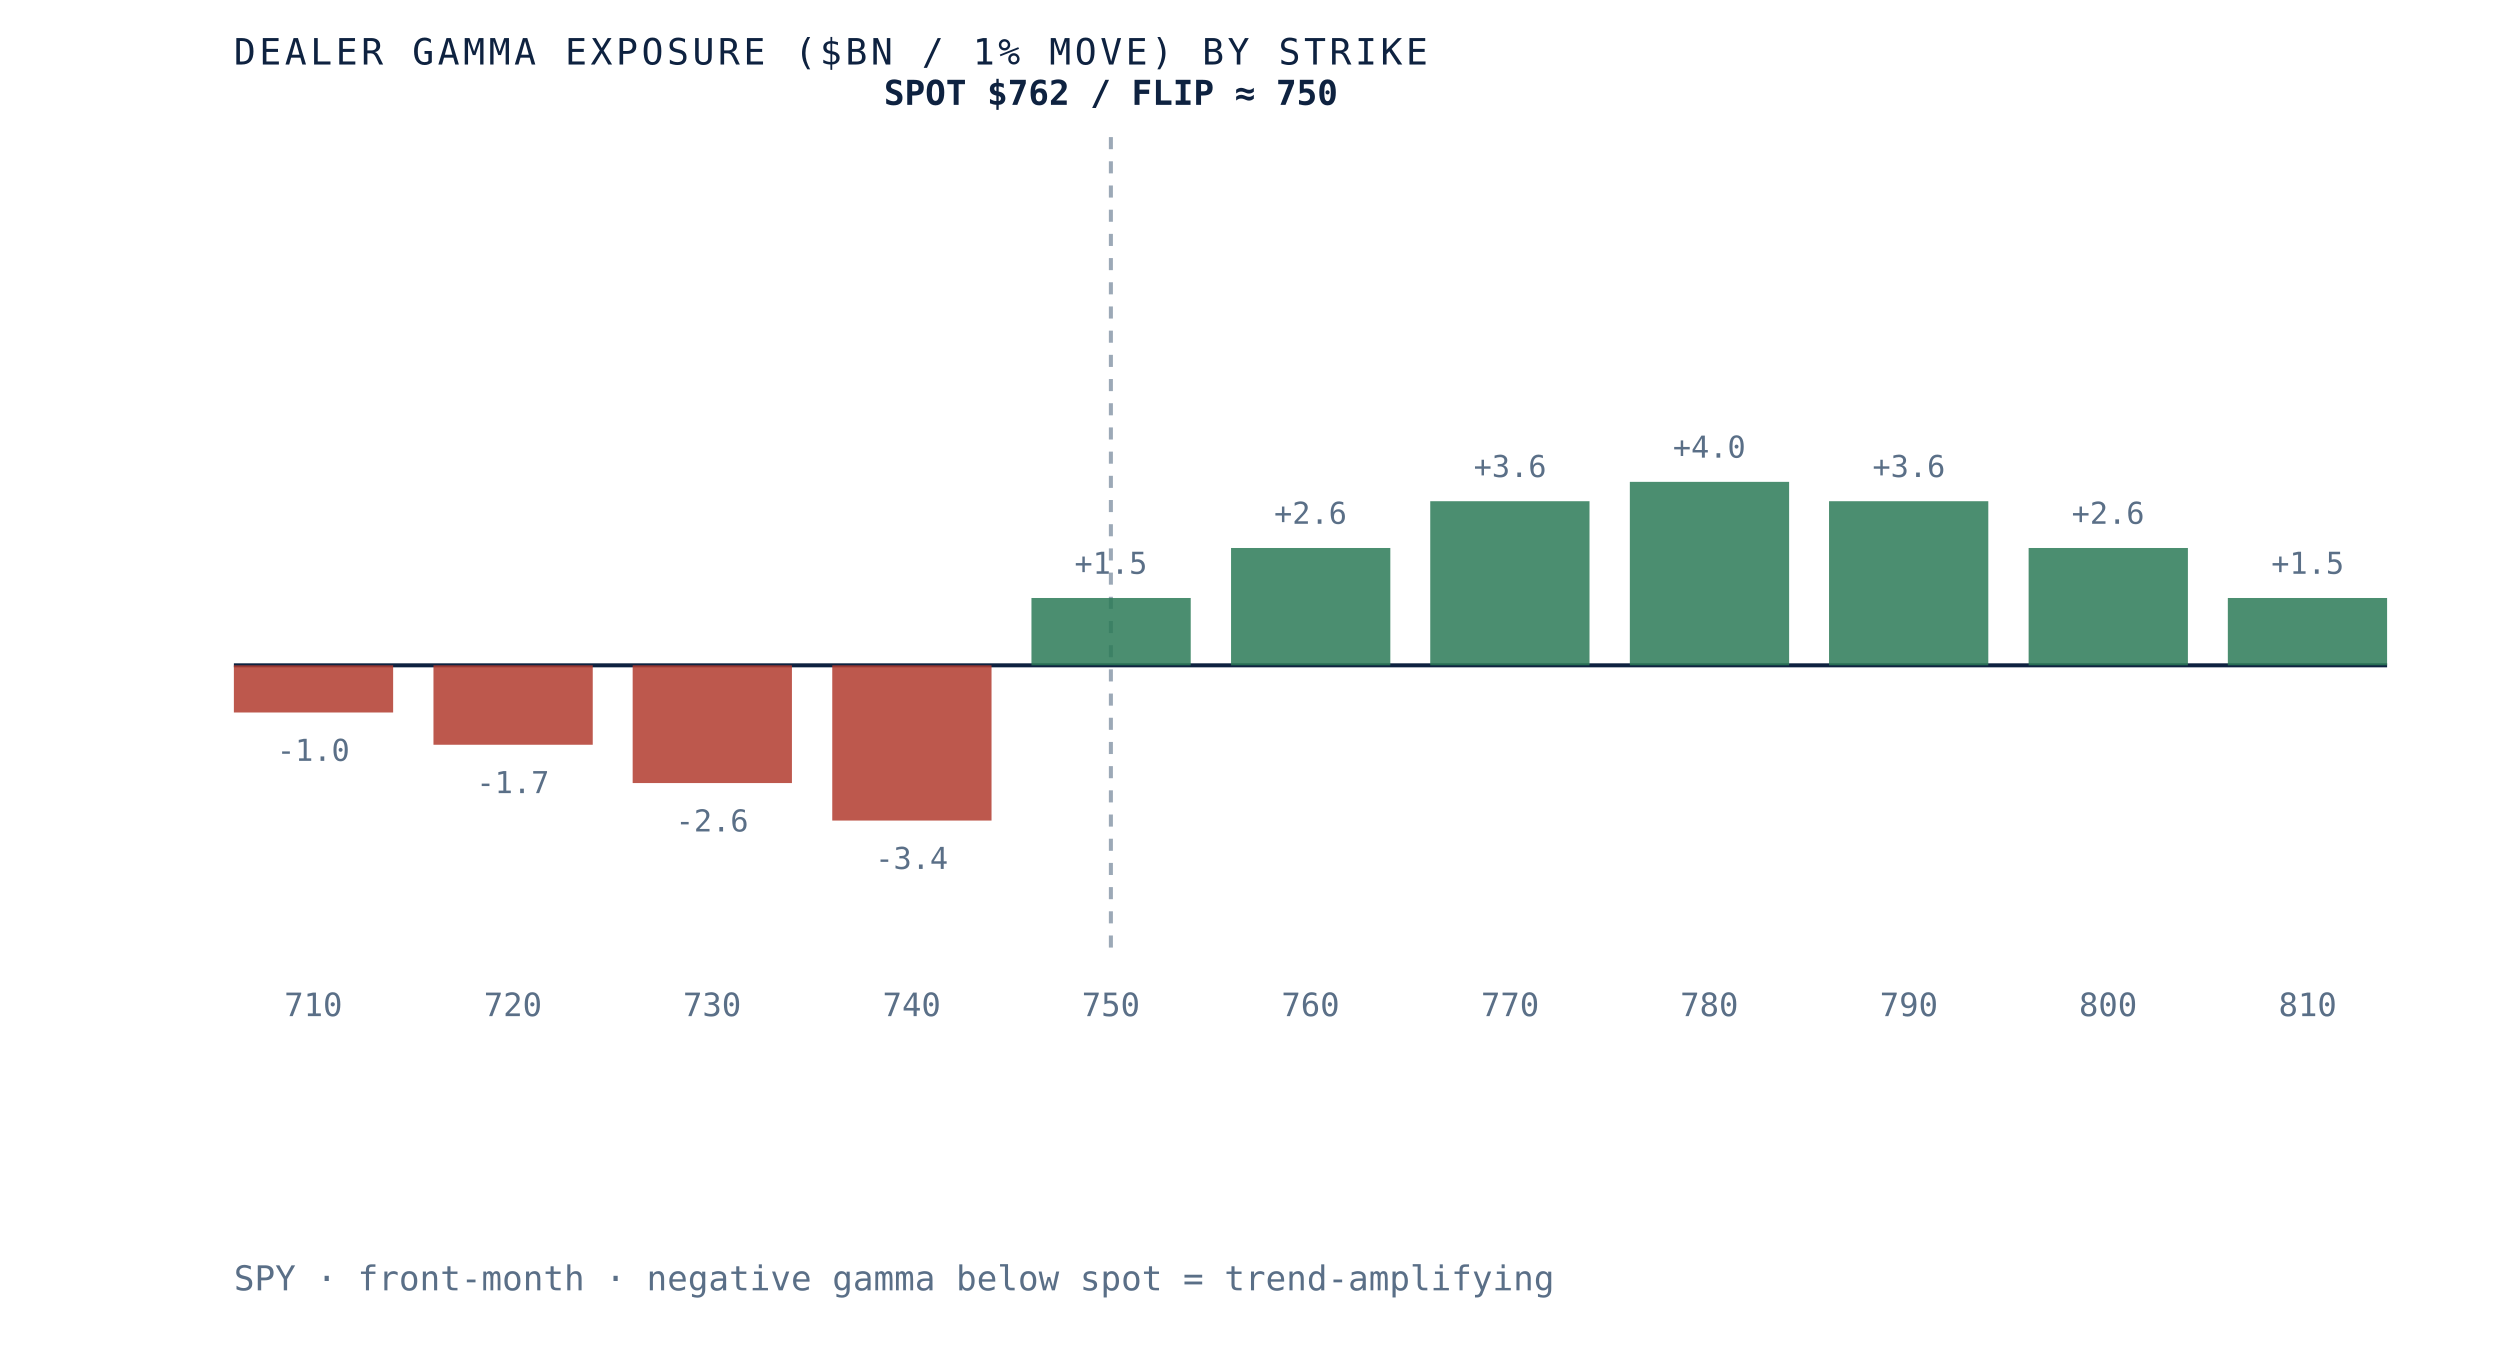
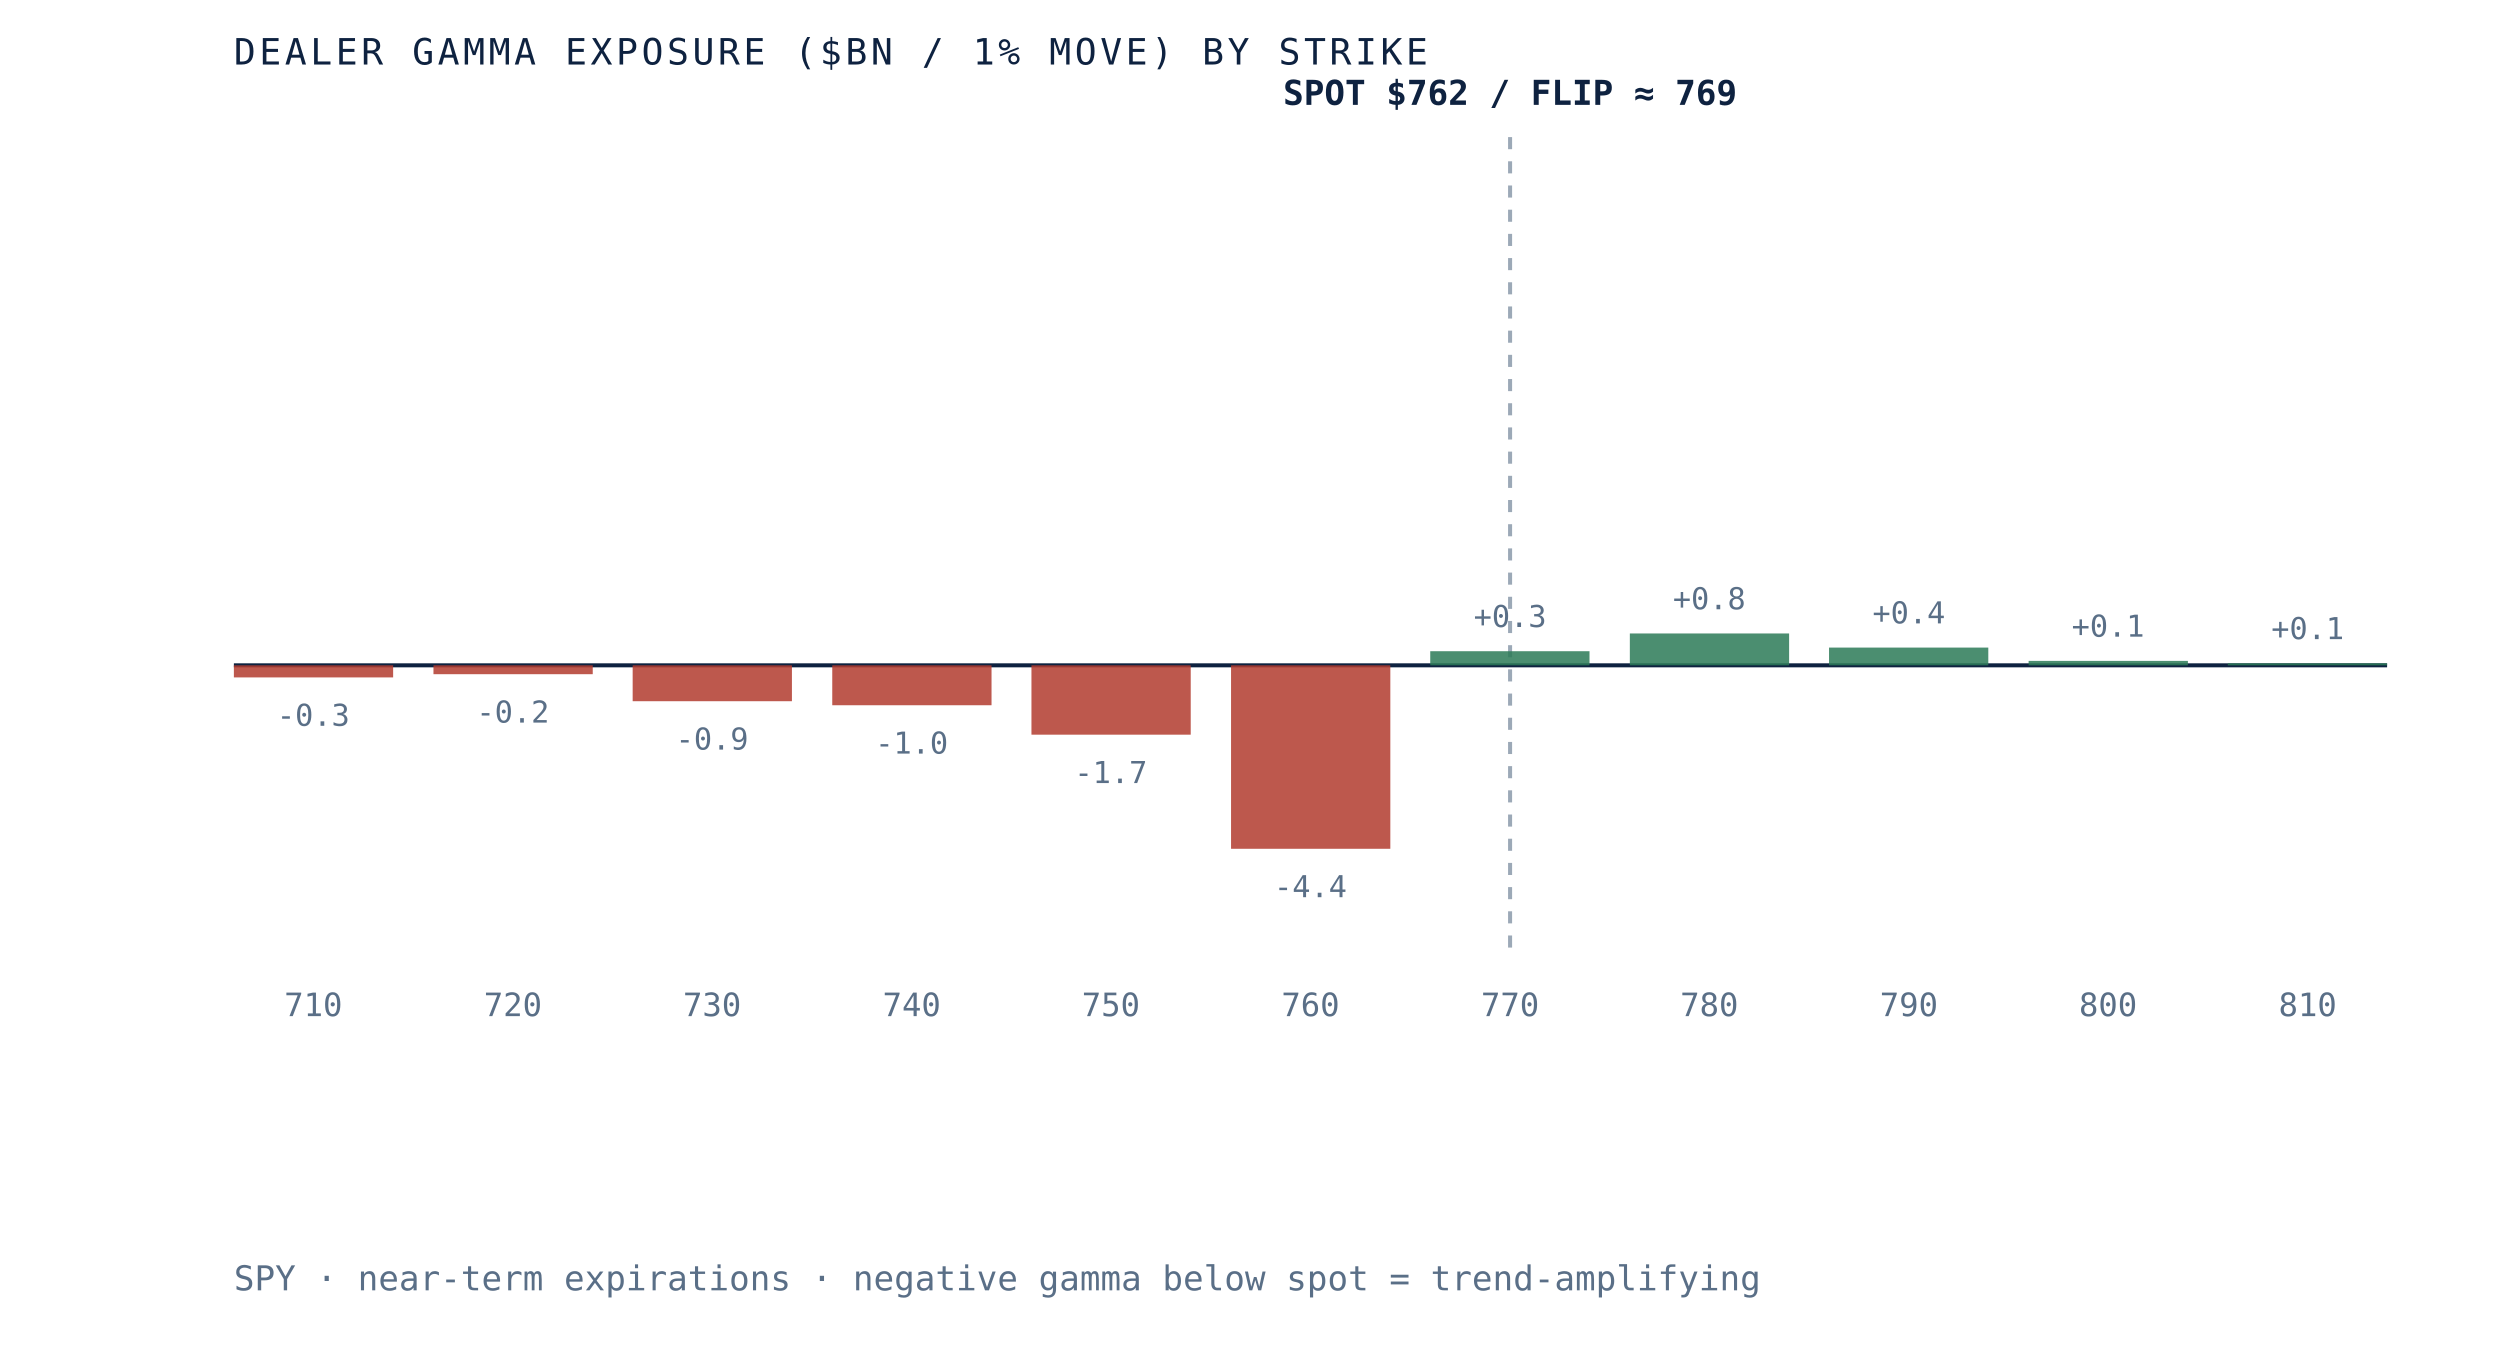
- <svg xmlns="http://www.w3.org/2000/svg" viewBox="0 0 620 340" role="img" aria-label="Dealer gamma exposure by strike for SPY, negative below spot and positive above, gamma flip near 750" preserveAspectRatio="xMidYMid meet" style="width:100%;height:auto;display:block">
+ <svg xmlns="http://www.w3.org/2000/svg" viewBox="0 0 620 340" role="img" aria-label="Dealer gamma exposure by strike for SPY, negative below spot and positive above, gamma flip near 769" preserveAspectRatio="xMidYMid meet" style="width:100%;height:auto;display:block">
  <rect x="0" y="0" width="620" height="340" fill="white" />
  <line x1="58" y1="165" x2="592" y2="165" stroke="#0e2240" stroke-width="1" />
-   <line x1="275.5" y1="34" x2="275.5" y2="235" stroke="#5a6f87" stroke-width="1" stroke-dasharray="3 3" opacity="0.6" />
-   <rect x="58.0" y="165.0" width="39.5" height="11.7" fill="#b23b2e" opacity="0.85" />
-   <text x="77.7" y="188.7" text-anchor="middle" font-family="'JetBrains Mono', monospace" font-size="7.5" fill="#5a6f87">-1.0</text>
+   <line x1="374.5" y1="34" x2="374.5" y2="235" stroke="#5a6f87" stroke-width="1" stroke-dasharray="3 3" opacity="0.6" />
+   <rect x="58.0" y="165.0" width="39.5" height="3.0" fill="#b23b2e" opacity="0.85" />
+   <text x="77.7" y="180.0" text-anchor="middle" font-family="'JetBrains Mono', monospace" font-size="7.5" fill="#5a6f87">-0.3</text>
  <text x="77.7" y="252" text-anchor="middle" font-family="'JetBrains Mono', monospace" font-size="8" fill="#5a6f87">710</text>
-   <rect x="107.5" y="165.0" width="39.5" height="19.7" fill="#b23b2e" opacity="0.85" />
-   <text x="127.2" y="196.7" text-anchor="middle" font-family="'JetBrains Mono', monospace" font-size="7.5" fill="#5a6f87">-1.7</text>
+   <rect x="107.5" y="165.0" width="39.5" height="2.2" fill="#b23b2e" opacity="0.85" />
+   <text x="127.2" y="179.2" text-anchor="middle" font-family="'JetBrains Mono', monospace" font-size="7.5" fill="#5a6f87">-0.2</text>
  <text x="127.2" y="252" text-anchor="middle" font-family="'JetBrains Mono', monospace" font-size="8" fill="#5a6f87">720</text>
-   <rect x="156.9" y="165.0" width="39.5" height="29.2" fill="#b23b2e" opacity="0.85" />
-   <text x="176.6" y="206.2" text-anchor="middle" font-family="'JetBrains Mono', monospace" font-size="7.5" fill="#5a6f87">-2.6</text>
+   <rect x="156.9" y="165.0" width="39.5" height="8.9" fill="#b23b2e" opacity="0.85" />
+   <text x="176.6" y="185.9" text-anchor="middle" font-family="'JetBrains Mono', monospace" font-size="7.5" fill="#5a6f87">-0.9</text>
  <text x="176.6" y="252" text-anchor="middle" font-family="'JetBrains Mono', monospace" font-size="8" fill="#5a6f87">730</text>
-   <rect x="206.4" y="165.0" width="39.5" height="38.5" fill="#b23b2e" opacity="0.85" />
-   <text x="226.1" y="215.5" text-anchor="middle" font-family="'JetBrains Mono', monospace" font-size="7.5" fill="#5a6f87">-3.4</text>
+   <rect x="206.4" y="165.0" width="39.5" height="9.9" fill="#b23b2e" opacity="0.85" />
+   <text x="226.1" y="186.9" text-anchor="middle" font-family="'JetBrains Mono', monospace" font-size="7.5" fill="#5a6f87">-1.0</text>
  <text x="226.1" y="252" text-anchor="middle" font-family="'JetBrains Mono', monospace" font-size="8" fill="#5a6f87">740</text>
-   <rect x="255.8" y="148.3" width="39.5" height="16.7" fill="#2c7a57" opacity="0.85" />
-   <text x="275.5" y="142.3" text-anchor="middle" font-family="'JetBrains Mono', monospace" font-size="7.5" fill="#5a6f87">+1.5</text>
+   <rect x="255.8" y="165.0" width="39.5" height="17.2" fill="#b23b2e" opacity="0.85" />
+   <text x="275.5" y="194.2" text-anchor="middle" font-family="'JetBrains Mono', monospace" font-size="7.5" fill="#5a6f87">-1.7</text>
  <text x="275.5" y="252" text-anchor="middle" font-family="'JetBrains Mono', monospace" font-size="8" fill="#5a6f87">750</text>
-   <rect x="305.3" y="135.9" width="39.5" height="29.1" fill="#2c7a57" opacity="0.85" />
-   <text x="325.0" y="129.9" text-anchor="middle" font-family="'JetBrains Mono', monospace" font-size="7.5" fill="#5a6f87">+2.6</text>
+   <rect x="305.3" y="165.0" width="39.5" height="45.5" fill="#b23b2e" opacity="0.85" />
+   <text x="325.0" y="222.5" text-anchor="middle" font-family="'JetBrains Mono', monospace" font-size="7.5" fill="#5a6f87">-4.4</text>
  <text x="325.0" y="252" text-anchor="middle" font-family="'JetBrains Mono', monospace" font-size="8" fill="#5a6f87">760</text>
-   <rect x="354.7" y="124.3" width="39.5" height="40.7" fill="#2c7a57" opacity="0.85" />
-   <text x="374.5" y="118.3" text-anchor="middle" font-family="'JetBrains Mono', monospace" font-size="7.5" fill="#5a6f87">+3.6</text>
+   <rect x="354.7" y="161.5" width="39.5" height="3.5" fill="#2c7a57" opacity="0.85" />
+   <text x="374.5" y="155.5" text-anchor="middle" font-family="'JetBrains Mono', monospace" font-size="7.5" fill="#5a6f87">+0.3</text>
  <text x="374.5" y="252" text-anchor="middle" font-family="'JetBrains Mono', monospace" font-size="8" fill="#5a6f87">770</text>
-   <rect x="404.2" y="119.5" width="39.5" height="45.5" fill="#2c7a57" opacity="0.85" />
-   <text x="423.9" y="113.5" text-anchor="middle" font-family="'JetBrains Mono', monospace" font-size="7.5" fill="#5a6f87">+4.0</text>
+   <rect x="404.2" y="157.1" width="39.5" height="7.9" fill="#2c7a57" opacity="0.85" />
+   <text x="423.9" y="151.1" text-anchor="middle" font-family="'JetBrains Mono', monospace" font-size="7.5" fill="#5a6f87">+0.8</text>
  <text x="423.9" y="252" text-anchor="middle" font-family="'JetBrains Mono', monospace" font-size="8" fill="#5a6f87">780</text>
-   <rect x="453.6" y="124.3" width="39.5" height="40.7" fill="#2c7a57" opacity="0.85" />
-   <text x="473.4" y="118.3" text-anchor="middle" font-family="'JetBrains Mono', monospace" font-size="7.5" fill="#5a6f87">+3.6</text>
+   <rect x="453.6" y="160.6" width="39.5" height="4.4" fill="#2c7a57" opacity="0.85" />
+   <text x="473.4" y="154.6" text-anchor="middle" font-family="'JetBrains Mono', monospace" font-size="7.5" fill="#5a6f87">+0.4</text>
  <text x="473.4" y="252" text-anchor="middle" font-family="'JetBrains Mono', monospace" font-size="8" fill="#5a6f87">790</text>
-   <rect x="503.1" y="135.9" width="39.5" height="29.1" fill="#2c7a57" opacity="0.85" />
-   <text x="522.8" y="129.9" text-anchor="middle" font-family="'JetBrains Mono', monospace" font-size="7.5" fill="#5a6f87">+2.6</text>
+   <rect x="503.1" y="163.9" width="39.5" height="1.1" fill="#2c7a57" opacity="0.85" />
+   <text x="522.8" y="157.9" text-anchor="middle" font-family="'JetBrains Mono', monospace" font-size="7.5" fill="#5a6f87">+0.1</text>
  <text x="522.8" y="252" text-anchor="middle" font-family="'JetBrains Mono', monospace" font-size="8" fill="#5a6f87">800</text>
-   <rect x="552.5" y="148.3" width="39.5" height="16.7" fill="#2c7a57" opacity="0.85" />
-   <text x="572.3" y="142.3" text-anchor="middle" font-family="'JetBrains Mono', monospace" font-size="7.5" fill="#5a6f87">+1.5</text>
+   <rect x="552.5" y="164.5" width="39.5" height="0.5" fill="#2c7a57" opacity="0.85" />
+   <text x="572.3" y="158.5" text-anchor="middle" font-family="'JetBrains Mono', monospace" font-size="7.5" fill="#5a6f87">+0.1</text>
  <text x="572.3" y="252" text-anchor="middle" font-family="'JetBrains Mono', monospace" font-size="8" fill="#5a6f87">810</text>
-   <text x="275.5" y="26" text-anchor="middle" font-family="'JetBrains Mono', monospace" font-size="8.5" font-weight="bold" fill="#0e2240">SPOT $762 / FLIP ≈ 750</text>
+   <text x="374.5" y="26" text-anchor="middle" font-family="'JetBrains Mono', monospace" font-size="8.5" font-weight="bold" fill="#0e2240">SPOT $762 / FLIP ≈ 769</text>
  <text x="58" y="16" font-family="'JetBrains Mono', monospace" font-size="9" letter-spacing="0.1em" fill="#0e2240">DEALER GAMMA EXPOSURE ($BN / 1% MOVE) BY STRIKE</text>
-   <text x="58" y="320" font-family="'JetBrains Mono', monospace" font-size="8.5" fill="#5a6f87">SPY · front-month · negative gamma below spot = trend-amplifying</text>
+   <text x="58" y="320" font-family="'JetBrains Mono', monospace" font-size="8.5" fill="#5a6f87">SPY · near-term expirations · negative gamma below spot = trend-amplifying</text>
</svg>
